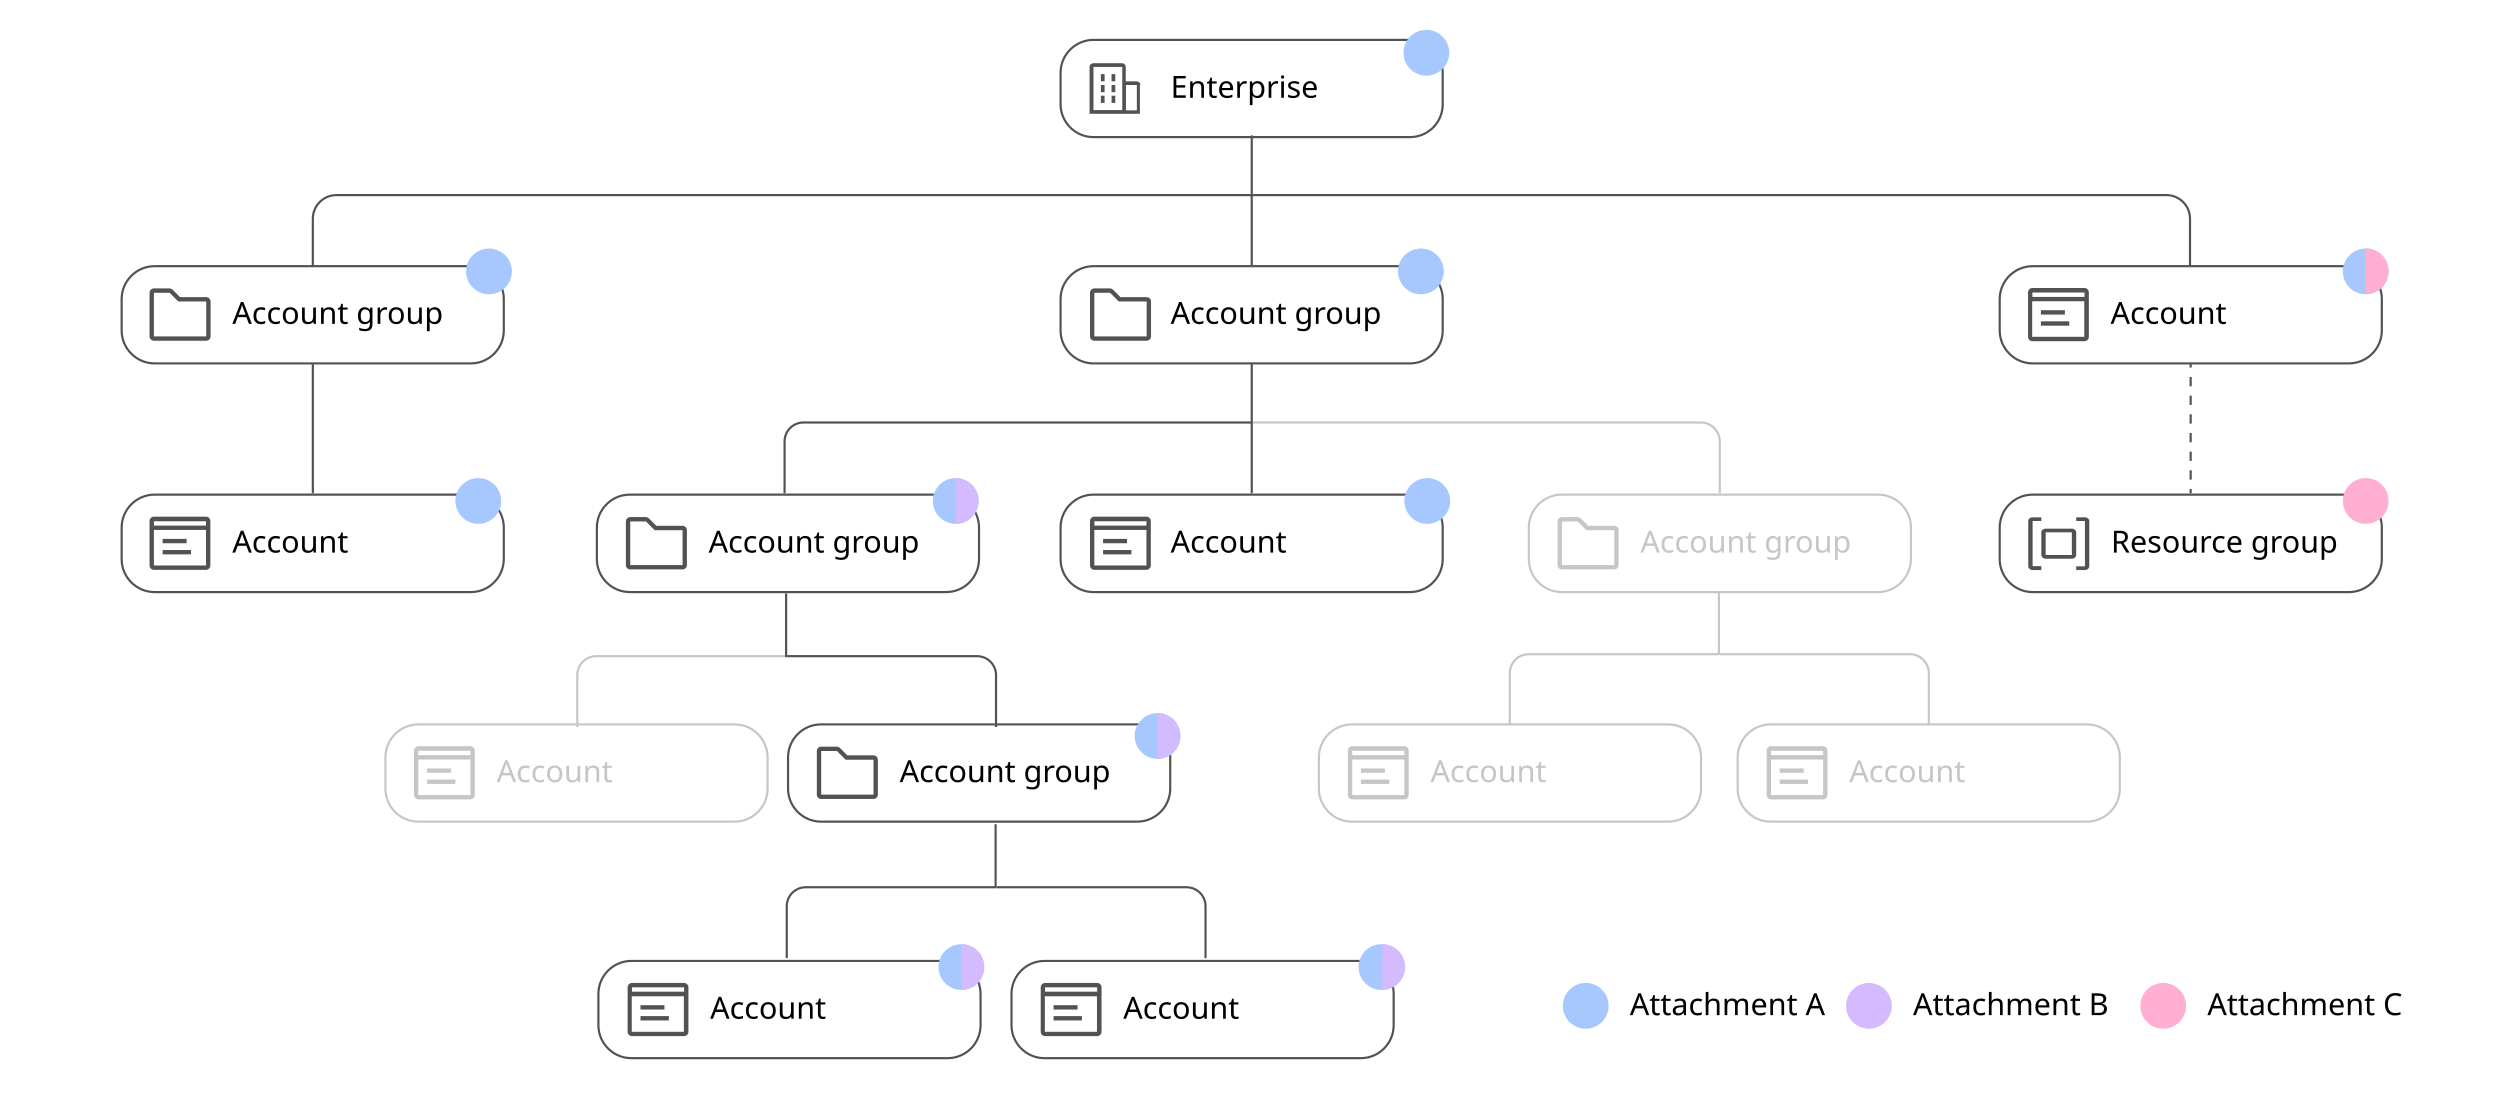
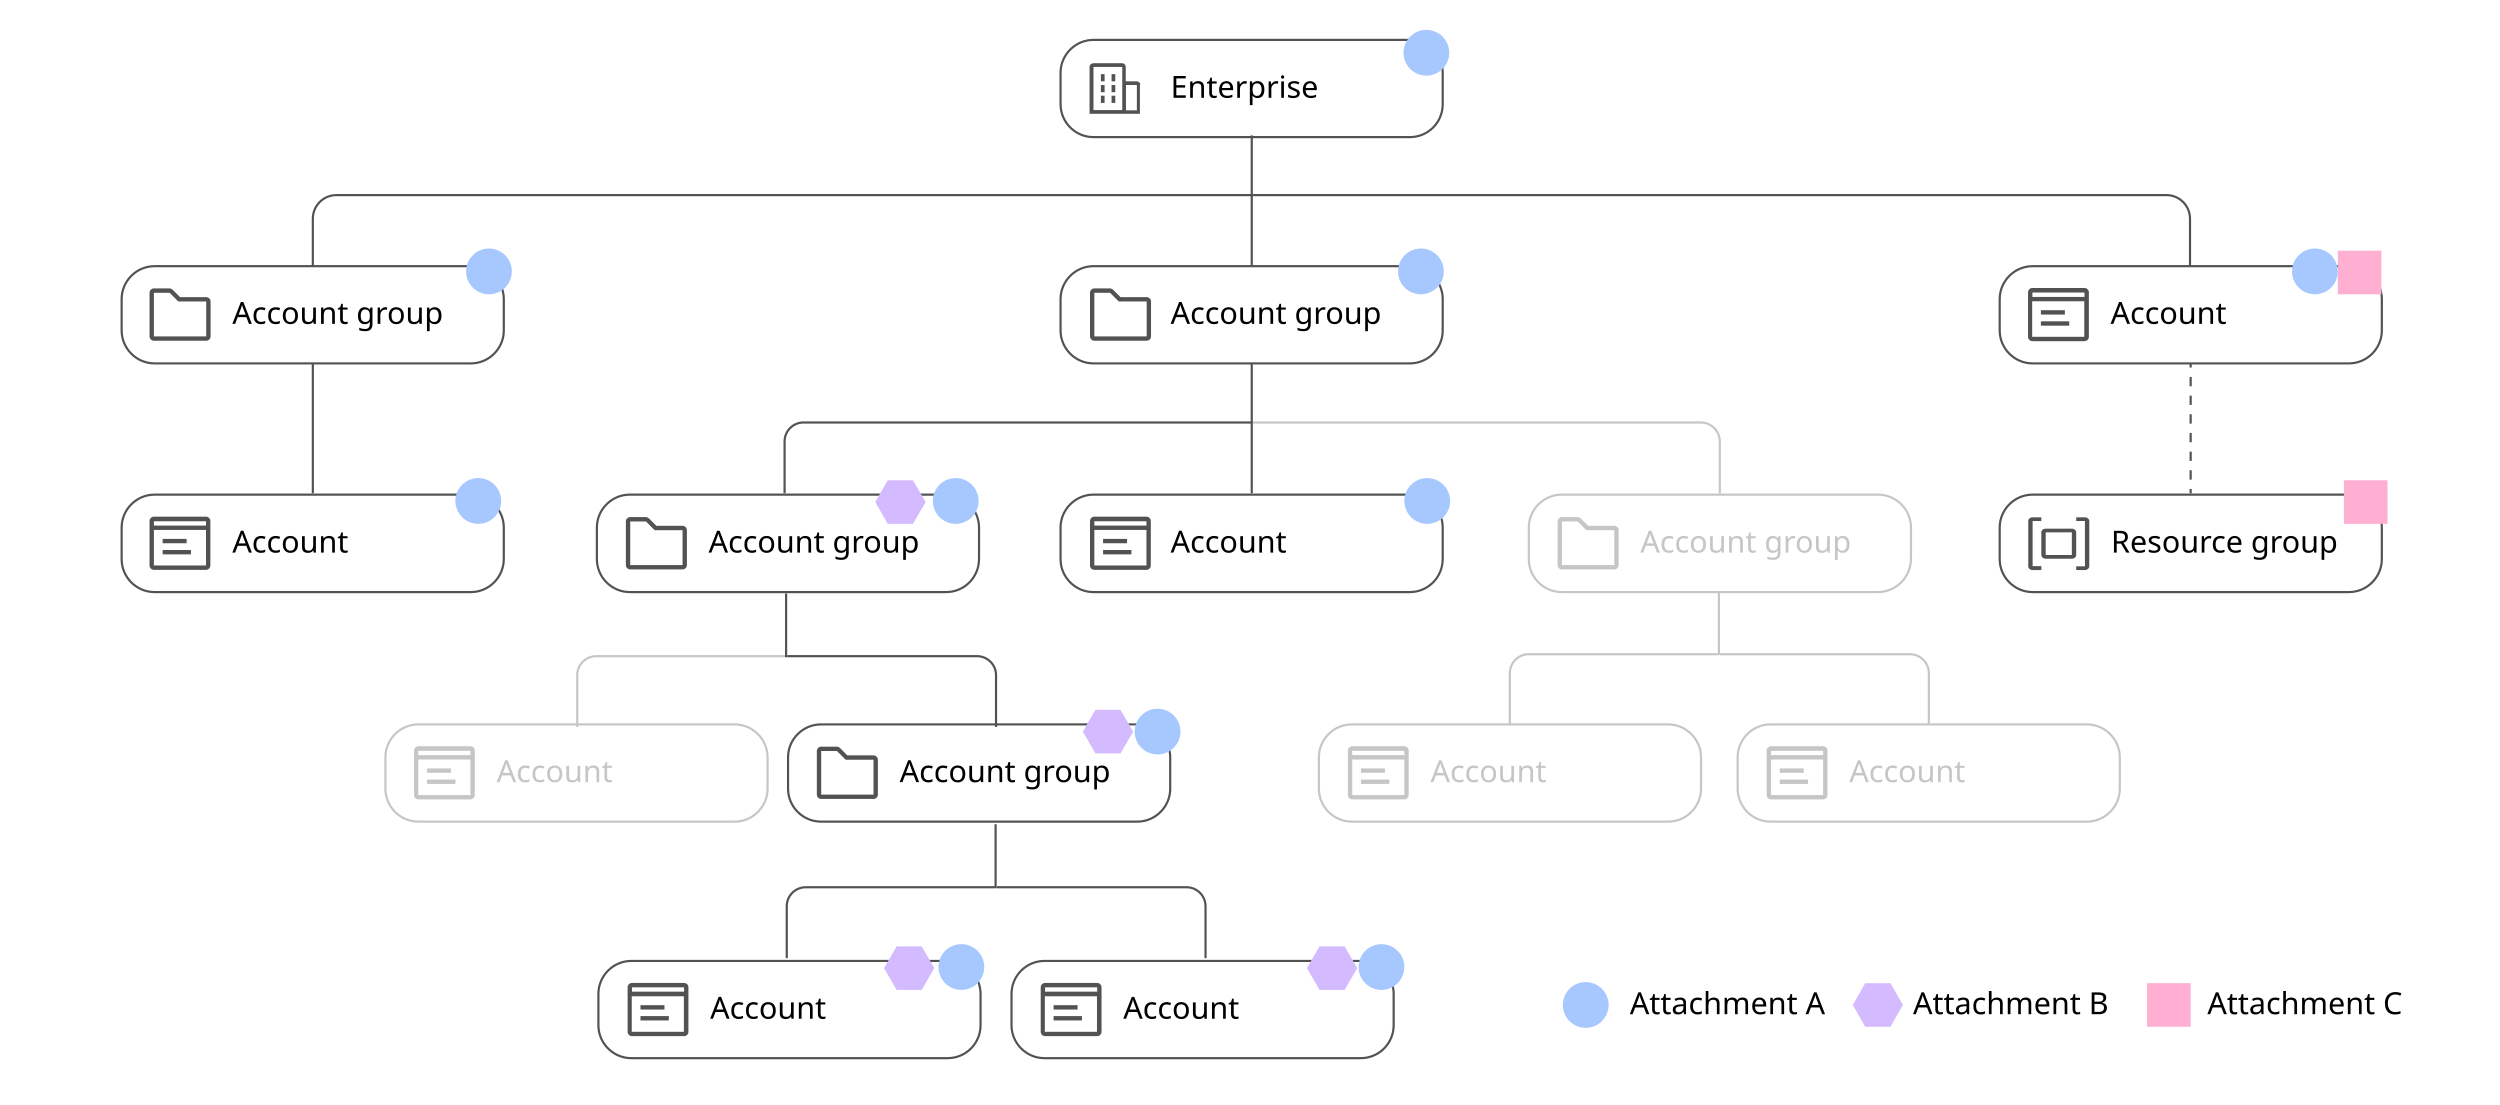
<svg xmlns="http://www.w3.org/2000/svg" version="1.1" x="0px" y="0px" viewBox="0 0 1146.8 506.5" style="enable-background:new 0 0 1146.8 506.5;" xml:space="preserve">
  <style type="text/css">
	.st0{fill:none;stroke:#525252;stroke-miterlimit:10;}
	.st1{font-family:'IBMPlexSans';}
	.st2{font-size:14px;}
	.st3{fill:#525252;}
	.st4{fill:none;stroke:#C6C6C6;stroke-miterlimit:10;}
	.st5{fill:#C6C6C6;}
	.st6{fill:none;stroke:#000000;stroke-miterlimit:10;}
	.st7{fill:#A6C8FF;}
	.st8{fill:none;stroke:#525252;stroke-miterlimit:10;stroke-dasharray:4.281,4.281;}
- 	.st9{fill:#FFAFD2;}
- 	.st10{fill:#D4BBFF;}
+ 	.st9{fill:#D4BBFF;}
+ 	.st10{fill:#FFAFD2;}
</style>
  <g id="Background_9_">
</g>
  <g id="Manage_drop_down">
</g>
  <g id="Left-nav">
    <path class="st0" d="M646.7,62.9H501.6c-8.3,0-15.1-6.8-15.1-15.1V33.4c0-8.3,6.8-15.1,15.1-15.1h145.1c8.3,0,15.1,6.8,15.1,15.1   v14.4C661.8,56.2,655.1,62.9,646.7,62.9z" />
    <text transform="matrix(1 0 0 1 536.9809 44.8541)" class="st1 st2">Enterprise</text>
    <g>
      <rect x="505" y="34" class="st3" width="1.7" height="3.3" />
      <rect x="505" y="39" class="st3" width="1.7" height="3.3" />
      <rect x="509.9" y="34" class="st3" width="1.7" height="3.3" />
      <rect x="509.9" y="39" class="st3" width="1.7" height="3.3" />
      <rect x="505" y="43.9" class="st3" width="1.7" height="3.3" />
      <rect x="509.9" y="43.9" class="st3" width="1.7" height="3.3" />
      <path class="st3" d="M523.1,39c0-0.9-0.7-1.7-1.7-1.7h-5v-6.6c0-0.9-0.7-1.7-1.7-1.7h-13.2c-0.9,0-1.7,0.7-1.7,1.7v21.5h23.1V39z     M501.6,30.7h13.2v19.8h-13.2V30.7z M516.5,50.5V39h5v11.6H516.5z" />
    </g>
    <path class="st0" d="M216,166.7H70.9c-8.3,0-15.1-6.8-15.1-15.1v-14.4c0-8.3,6.8-15.1,15.1-15.1H216c8.3,0,15.1,6.8,15.1,15.1v14.4   C231.1,159.9,224.3,166.7,216,166.7z" />
    <text transform="matrix(1 0 0 1 106.5804 148.566)" class="st1 st2">Account group</text>
    <path class="st0" d="M646.7,166.7H501.6c-8.3,0-15.1-6.8-15.1-15.1v-14.4c0-8.3,6.8-15.1,15.1-15.1h145.1c8.3,0,15.1,6.8,15.1,15.1   v14.4C661.8,159.9,655.1,166.7,646.7,166.7z" />
    <text transform="matrix(1 0 0 1 536.9809 148.5662)" class="st1 st2">Account group</text>
    <path class="st0" d="M1077.5,166.7H932.4c-8.3,0-15.1-6.8-15.1-15.1v-14.4c0-8.3,6.8-15.1,15.1-15.1h145.1   c8.3,0,15.1,6.8,15.1,15.1v14.4C1092.6,159.9,1085.8,166.7,1077.5,166.7z" />
    <text transform="matrix(1 0 0 1 968.1506 148.5659)" class="st1 st2">Account</text>
    <g>
      <path class="st3" d="M936.2,142.3h11v2h-11V142.3z M936.2,147.4h13v2h-13V147.4z" />
      <path class="st3" d="M956.2,132.1h-23.9c-1.1,0-2,0.9-2,2v20.4c0,1.1,0.9,2,2,2h23.9c1.1,0,2-0.9,2-2v-20.4    C958.2,133,957.3,132.1,956.2,132.1z M956.2,134.2v2h-23.9v-2H956.2z M932.2,154.5v-16.3h23.9v16.3H932.2z" />
    </g>
    <path class="st0" d="M216,271.6H70.9c-8.3,0-15.1-6.8-15.1-15.1V242c0-8.3,6.8-15.1,15.1-15.1H216c8.3,0,15.1,6.8,15.1,15.1v14.4   C231.1,264.8,224.3,271.6,216,271.6z" />
    <text transform="matrix(1 0 0 1 106.5804 253.4753)" class="st1 st2">Account</text>
    <g>
      <path class="st3" d="M74.6,247.2h11v2h-11V247.2z M74.6,252.3h13v2h-13V252.3z" />
      <path class="st3" d="M94.5,237H70.6c-1.1,0-2,0.9-2,2v20.4c0,1.1,0.9,2,2,2h23.9c1.1,0,2-0.9,2-2v-20.4    C96.5,237.9,95.6,237,94.5,237z M94.5,239.1v2H70.6v-2H94.5z M70.6,259.4v-16.3h23.9v16.3H70.6z" />
    </g>
    <path class="st0" d="M434,271.6H288.9c-8.3,0-15.1-6.8-15.1-15.1V242c0-8.3,6.8-15.1,15.1-15.1H434c8.3,0,15.1,6.8,15.1,15.1v14.4   C449.1,264.8,442.4,271.6,434,271.6z" />
    <text transform="matrix(1 0 0 1 325.0421 253.475)" class="st1 st2">Account group</text>
    <path class="st0" d="M646.7,271.6H501.6c-8.3,0-15.1-6.8-15.1-15.1V242c0-8.3,6.8-15.1,15.1-15.1h145.1c8.3,0,15.1,6.8,15.1,15.1   v14.4C661.8,264.8,655.1,271.6,646.7,271.6z" />
    <path class="st4" d="M861.4,271.6H716.4c-8.3,0-15.1-6.8-15.1-15.1V242c0-8.3,6.8-15.1,15.1-15.1h145.1c8.3,0,15.1,6.8,15.1,15.1   v14.4C876.5,264.8,869.8,271.6,861.4,271.6z" />
    <text transform="matrix(1 0 0 1 752.4736 253.4751)" class="st5 st1 st2">Account group</text>
    <path class="st4" d="M337,376.9H191.9c-8.3,0-15.1-6.8-15.1-15.1v-14.4c0-8.3,6.8-15.1,15.1-15.1H337c8.3,0,15.1,6.8,15.1,15.1   v14.4C352.1,370.1,345.3,376.9,337,376.9z" />
    <path class="st0" d="M521.7,376.9H376.6c-8.3,0-15.1-6.8-15.1-15.1v-14.4c0-8.3,6.8-15.1,15.1-15.1h145.1c8.3,0,15.1,6.8,15.1,15.1   v14.4C536.8,370.1,530,376.9,521.7,376.9z" />
    <text transform="matrix(1 0 0 1 412.6906 358.7763)" class="st1 st2">Account group</text>
    <path class="st4" d="M765.2,376.9H620.1c-8.3,0-15.1-6.8-15.1-15.1v-14.4c0-8.3,6.8-15.1,15.1-15.1h145.1c8.3,0,15.1,6.8,15.1,15.1   v14.4C780.3,370.1,773.5,376.9,765.2,376.9z" />
    <text transform="matrix(1 0 0 1 656.2025 358.7759)" class="st5 st1 st2">Account</text>
    <g>
      <path class="st5" d="M624.3,352.5h11v2h-11V352.5z M624.3,357.6h13v2h-13V357.6z" />
      <path class="st5" d="M644.2,342.3h-23.9c-1.1,0-2,0.9-2,2v20.4c0,1.1,0.9,2,2,2h23.9c1.1,0,2-0.9,2-2v-20.4    C646.2,343.2,645.3,342.3,644.2,342.3z M644.2,344.4v2h-23.9v-2H644.2z M620.3,364.7v-16.3h23.9v16.3H620.3z" />
    </g>
    <path class="st4" d="M957.3,376.9H812.2c-8.3,0-15.1-6.8-15.1-15.1v-14.4c0-8.3,6.8-15.1,15.1-15.1h145.1c8.3,0,15.1,6.8,15.1,15.1   v14.4C972.4,370.1,965.6,376.9,957.3,376.9z" />
    <text transform="matrix(1 0 0 1 848.3256 358.7761)" class="st5 st1 st2">Account</text>
    <g>
      <path class="st5" d="M816.4,352.5h11v2h-11V352.5z M816.4,357.6h13v2h-13V357.6z" />
      <path class="st5" d="M836.3,342.3h-23.9c-1.1,0-2,0.9-2,2v20.4c0,1.1,0.9,2,2,2h23.9c1.1,0,2-0.9,2-2v-20.4    C838.3,343.2,837.4,342.3,836.3,342.3z M836.3,344.4v2h-23.9v-2H836.3z M812.4,364.7v-16.3h23.9v16.3H812.4z" />
    </g>
    <path class="st0" d="M434.7,485.4H289.6c-8.3,0-15.1-6.8-15.1-15.1v-14.4c0-8.3,6.8-15.1,15.1-15.1h145.1c8.3,0,15.1,6.8,15.1,15.1   v14.4C449.8,478.6,443.1,485.4,434.7,485.4z" />
    <text transform="matrix(1 0 0 1 325.7534 467.3204)" class="st1 st2">Account</text>
    <g>
      <path class="st3" d="M293.8,461.1h11v2h-11V461.1z M293.8,466.1h13v2h-13V466.1z" />
      <path class="st3" d="M313.8,450.9h-23.9c-1.1,0-2,0.9-2,2v20.4c0,1.1,0.9,2,2,2h23.9c1.1,0,2-0.9,2-2v-20.4    C315.8,451.8,314.9,450.9,313.8,450.9z M313.8,452.9v2h-23.9v-2H313.8z M289.8,473.3V457h23.9v16.3H289.8z" />
    </g>
    <path class="st0" d="M624.2,485.4H479.1c-8.3,0-15.1-6.8-15.1-15.1v-14.4c0-8.3,6.8-15.1,15.1-15.1h145.1c8.3,0,15.1,6.8,15.1,15.1   v14.4C639.3,478.6,632.6,485.4,624.2,485.4z" />
    <text transform="matrix(1 0 0 1 515.2585 467.3202)" class="st1 st2">Account</text>
    <g>
      <path class="st3" d="M483.3,461.1h11v2h-11V461.1z M483.3,466.1h13v2h-13V466.1z" />
      <path class="st3" d="M503.3,450.9h-23.9c-1.1,0-2,0.9-2,2v20.4c0,1.1,0.9,2,2,2h23.9c1.1,0,2-0.9,2-2v-20.4    C505.3,451.8,504.4,450.9,503.3,450.9z M503.3,452.9v2h-23.9v-2H503.3z M479.3,473.3V457h23.9v16.3H479.3z" />
    </g>
    <path class="st4" d="M264.8,333.5v-23.8c0-4.8,3.9-8.7,8.7-8.7h87.1" />
    <path class="st0" d="M359.9,226.3v-23.8c0-4.8,3.9-8.7,8.7-8.7h205.8" />
    <path class="st3" d="M509.2,134.3l3.4,3.4l0.6,0.6H526v16h-24v-20H509.2 M509.2,132.3H502c-1.1,0-2,0.9-2,2v20c0,1.1,0.9,2,2,2h24   c1.1,0,2-0.9,2-2v-16c0-1.1-0.9-2-2-2h-12l-3.4-3.4C510.2,132.6,509.7,132.3,509.2,132.3z" />
    <path class="st3" d="M296.3,239.2l3.4,3.4l0.6,0.6h12.8v16h-24v-20H296.3 M296.3,237.2h-7.2c-1.1,0-2,0.9-2,2v20c0,1.1,0.9,2,2,2   h24c1.1,0,2-0.9,2-2v-16c0-1.1-0.9-2-2-2h-12l-3.4-3.4C297.3,237.5,296.8,237.2,296.3,237.2z" />
    <path class="st3" d="M383.9,344.5l3.4,3.4l0.6,0.6h12.8v16h-24v-20H383.9 M383.9,342.5h-7.2c-1.1,0-2,0.9-2,2v20c0,1.1,0.9,2,2,2   h24c1.1,0,2-0.9,2-2v-16c0-1.1-0.9-2-2-2h-12l-3.4-3.4C384.9,342.8,384.4,342.5,383.9,342.5z" />
    <path class="st3" d="M77.8,134.3l3.4,3.4l0.6,0.6h12.8v16h-24v-20H77.8 M77.8,132.3h-7.2c-1.1,0-2,0.9-2,2v20c0,1.1,0.9,2,2,2h24   c1.1,0,2-0.9,2-2v-16c0-1.1-0.9-2-2-2h-12l-3.4-3.4C78.8,132.6,78.3,132.3,77.8,132.3z" />
    <path class="st5" d="M723.7,239.2l3.4,3.4l0.6,0.6h12.8v16h-24v-20H723.7 M723.7,237.2h-7.2c-1.1,0-2,0.9-2,2v20c0,1.1,0.9,2,2,2   h24c1.1,0,2-0.9,2-2v-16c0-1.1-0.9-2-2-2h-12l-3.4-3.4C724.7,237.5,724.2,237.2,723.7,237.2z" />
    <path class="st0" d="M456.9,333.5v-23.8c0-4.8-3.9-8.7-8.7-8.7h-87.1" />
    <line class="st0" x1="360.6" y1="301.5" x2="360.6" y2="272.2" />
    <path class="st4" d="M692.6,332.6v-23.8c0-4.8,3.9-8.7,8.7-8.7h87.1" />
    <path class="st4" d="M884.8,332.6v-23.8c0-4.8-3.9-8.7-8.7-8.7h-87.1" />
    <line class="st4" x1="788.5" y1="300.4" x2="788.5" y2="271.1" />
    <text transform="matrix(1 0 0 1 536.9807 253.4751)" class="st1 st2">Account</text>
    <g>
      <path class="st3" d="M506,247.2h11v2h-11V247.2z M506,252.3h13v2h-13V252.3z" />
      <path class="st3" d="M525.9,237H502c-1.1,0-2,0.9-2,2v20.4c0,1.1,0.9,2,2,2h23.9c1.1,0,2-0.9,2-2v-20.4    C527.9,237.9,527,237,525.9,237z M525.9,239.1v2H502v-2H525.9z M502,259.4v-16.3h23.9v16.3H502z" />
    </g>
    <path class="st4" d="M788.9,226.3v-23.8c0-4.8-3.9-8.7-8.7-8.7H574.4" />
    <line class="st0" x1="574.2" y1="226.3" x2="574.2" y2="166.7" />
    <path class="st0" d="M360.9,439.5v-23.8c0-4.8,3.9-8.7,8.7-8.7h87.1" />
    <path class="st0" d="M553,439.5v-23.8c0-4.8-3.9-8.7-8.7-8.7h-87.1" />
    <line class="st0" x1="456.7" y1="407.4" x2="456.7" y2="378.1" />
    <line class="st0" x1="574.2" y1="121.8" x2="574.2" y2="62.1" />
    <text transform="matrix(1 0 0 1 227.8339 358.7759)" class="st5 st1 st2">Account</text>
    <g>
      <path class="st5" d="M195.9,352.5h11v2h-11V352.5z M195.9,357.6h13v2h-13V357.6z" />
      <path class="st5" d="M215.8,342.3h-23.9c-1.1,0-2,0.9-2,2v20.4c0,1.1,0.9,2,2,2h23.9c1.1,0,2-0.9,2-2v-20.4    C217.8,343.2,216.9,342.3,215.8,342.3z M215.8,344.4v2h-23.9v-2H215.8z M191.9,364.7v-16.3h23.9v16.3H191.9z" />
    </g>
-     <text transform="matrix(1 0 0 1 747.636 465.6736)" class="st1 st2">Attachment A</text>
-     <text transform="matrix(1 0 0 1 877.5354 465.6735)" class="st1 st2">Attachment B</text>
+     <text transform="matrix(1 0 0 1 747.636 465.2241)" class="st1 st2">Attachment A</text>
+     <text transform="matrix(1 0 0 1 877.5354 465.224)" class="st1 st2">Attachment B</text>
  </g>
  <g id="Numbers">
    <circle class="st7" cx="654.3" cy="24.2" r="10.5" />
    <circle class="st7" cx="651.8" cy="124.5" r="10.5" />
    <circle class="st7" cx="224.3" cy="124.5" r="10.5" />
    <circle class="st7" cx="219.4" cy="229.8" r="10.5" />
    <circle class="st7" cx="438.4" cy="229.8" r="10.5" />
    <circle class="st7" cx="654.7" cy="229.8" r="10.5" />
-     <circle class="st7" cx="531" cy="337.6" r="10.5" />
+     <circle class="st7" cx="531" cy="335.6" r="10.5" />
    <circle class="st7" cx="441" cy="443.6" r="10.5" />
    <circle class="st7" cx="633.7" cy="443.6" r="10.5" />
    <path class="st0" d="M143.5,122.1v-21.8c0-5.9,4.8-10.8,10.8-10.8h420.5" />
    <path class="st0" d="M1004.6,122.1v-21.8c0-5.9-4.8-10.8-10.8-10.8H573.3" />
    <path class="st0" d="M1077.5,271.6H932.4c-8.3,0-15.1-6.8-15.1-15.1V242c0-8.3,6.8-15.1,15.1-15.1h145.1c8.3,0,15.1,6.8,15.1,15.1   v14.4C1092.6,264.8,1085.8,271.6,1077.5,271.6z" />
    <text transform="matrix(1 0 0 1 968.3547 253.4752)" class="st1 st2">Resource group</text>
    <g>
      <g>
        <line class="st0" x1="1004.9" y1="226.3" x2="1004.9" y2="224.3" />
        <line class="st8" x1="1004.9" y1="220" x2="1004.9" y2="170.7" />
        <line class="st0" x1="1004.9" y1="168.6" x2="1004.9" y2="166.6" />
      </g>
    </g>
-     <circle class="st9" cx="1085.2" cy="229.8" r="10.5" />
-     <circle class="st7" cx="1085.2" cy="124.5" r="10.5" />
    <line class="st0" x1="143.5" y1="226.3" x2="143.5" y2="166.7" />
-     <circle class="st7" cx="727.4" cy="461.4" r="10.5" />
-     <circle class="st10" cx="857.3" cy="461.4" r="10.5" />
+     <circle class="st7" cx="727.4" cy="461" r="10.5" />
    <path class="st3" d="M950.4,256.3h-12c-1.1,0-2-0.8-2-1.7v-10.4c0-1,0.9-1.7,2-1.7h12c1.1,0,2,0.8,2,1.7v10.4   C952.4,255.5,951.5,256.3,950.4,256.3z M938.4,244.2v10.4h12v-10.4H938.4z" />
    <path class="st3" d="M936.4,261.5h-4c-1.1,0-2-0.8-2-1.7V239c0-1,0.9-1.7,2-1.7h4v1.7h-4v20.7h4V261.5z" />
    <path class="st3" d="M956.4,261.5h-4v-1.7h4V239h-4v-1.7h4c1.1,0,2,0.8,2,1.7v20.7C958.4,260.7,957.5,261.5,956.4,261.5z" />
-     <text transform="matrix(1 0 0 1 1012.551 465.6738)" class="st1 st2">Attachment C</text>
-     <circle class="st9" cx="992.3" cy="461.4" r="10.5" />
-     <path class="st9" d="M1085.2,113.9c5.8,0,10.5,4.7,10.5,10.5s-4.7,10.5-10.5,10.5" />
-     <path class="st10" d="M531,327.1c5.8,0,10.5,4.7,10.5,10.5s-4.7,10.5-10.5,10.5" />
-     <path class="st10" d="M441,433.1c5.8,0,10.5,4.7,10.5,10.5c0,5.8-4.7,10.5-10.5,10.5" />
-     <path class="st10" d="M634.1,433.1c5.8,0,10.5,4.7,10.5,10.5c0,5.8-4.7,10.5-10.5,10.5" />
-     <path class="st10" d="M438.4,219.3c5.8,0,10.5,4.7,10.5,10.5s-4.7,10.5-10.5,10.5" />
+     <text transform="matrix(1 0 0 1 1012.551 465.2243)" class="st1 st2">Attachment C</text>
+     <polygon class="st9" points="418.8,220.3 407.2,220.3 401.5,230.3 407.2,240.3 418.8,240.3 424.6,230.3  " />
+     <rect x="984.9" y="451" class="st10" width="20" height="20" />
+     <rect x="1075.2" y="220.3" class="st10" width="20" height="20" />
+     <rect x="1072.4" y="115" class="st10" width="20" height="20" />
+     <circle class="st7" cx="1061.9" cy="124.5" r="10.5" />
+     <polygon class="st9" points="514,325.6 502.5,325.6 496.7,335.6 502.5,345.6 514,345.6 519.8,335.6  " />
+     <polygon class="st9" points="422.8,434.1 411.3,434.1 405.5,444.1 411.3,454.1 422.8,454.1 428.6,444.1  " />
+     <polygon class="st9" points="616.8,434.1 605.3,434.1 599.5,444.1 605.3,454.1 616.8,454.1 622.6,444.1  " />
+     <polygon class="st9" points="867.2,451 855.6,451 849.9,461 855.6,471 867.2,471 872.9,461  " />
  </g>
</svg>
